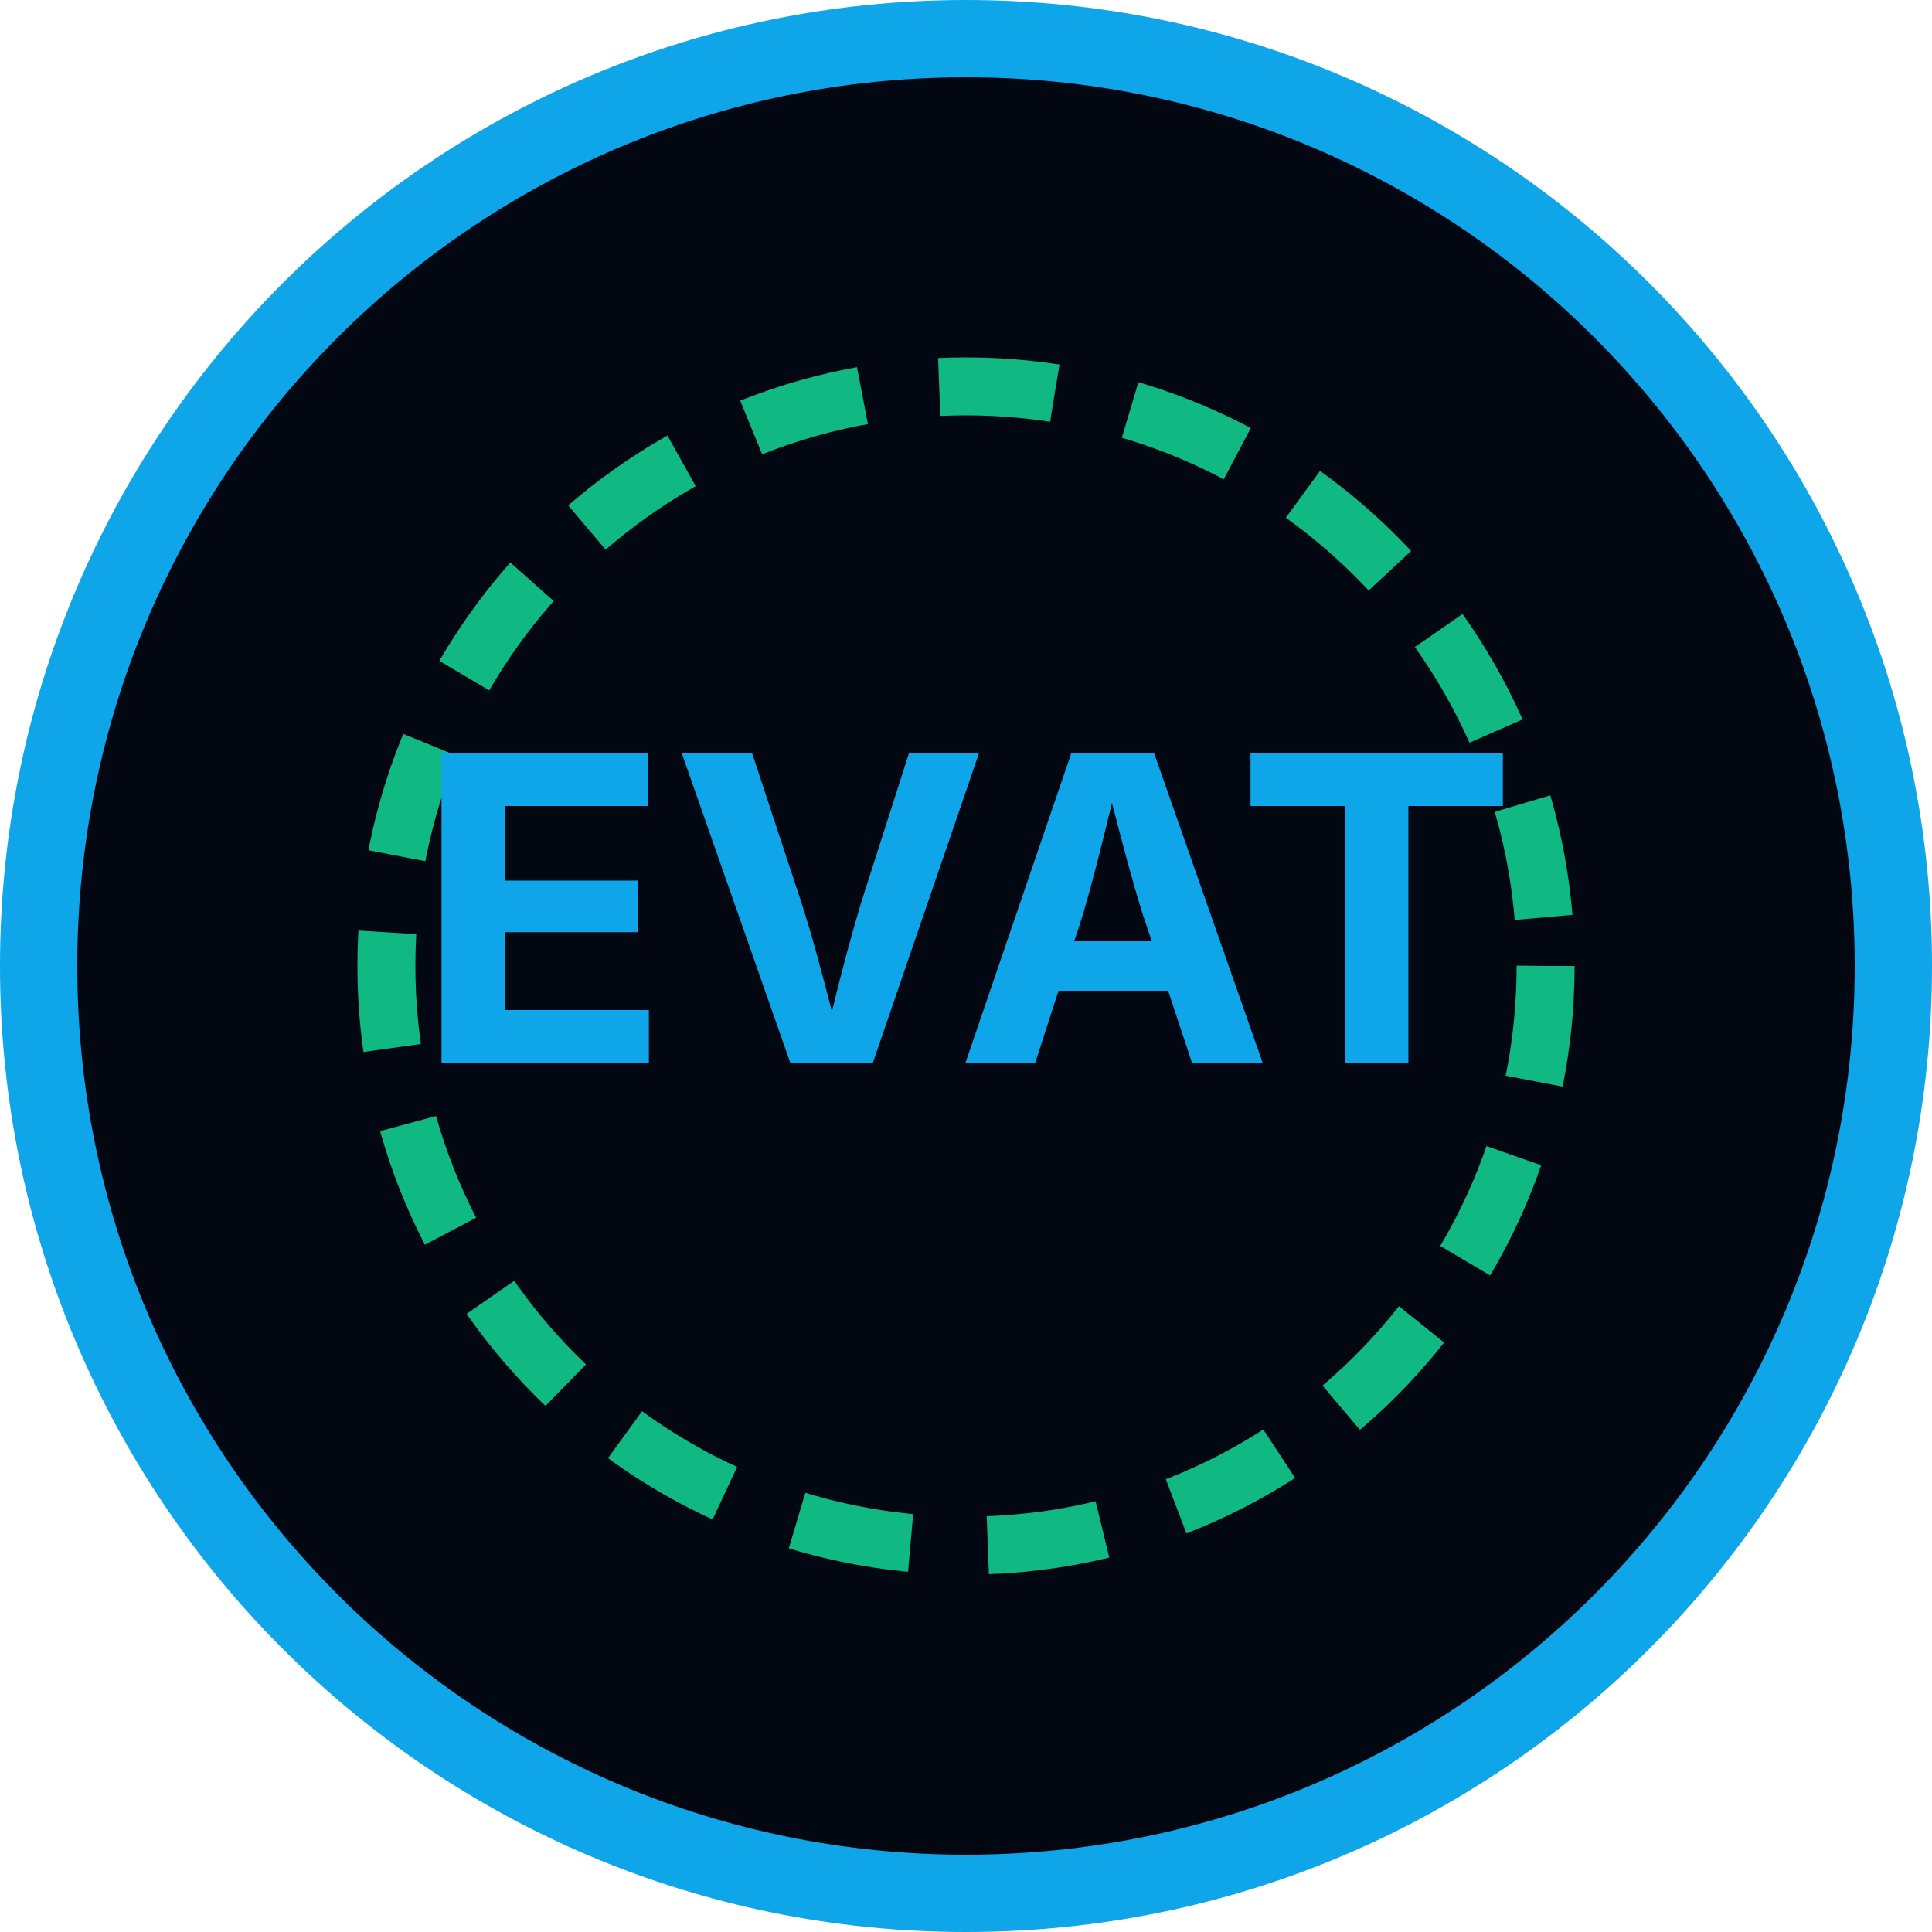
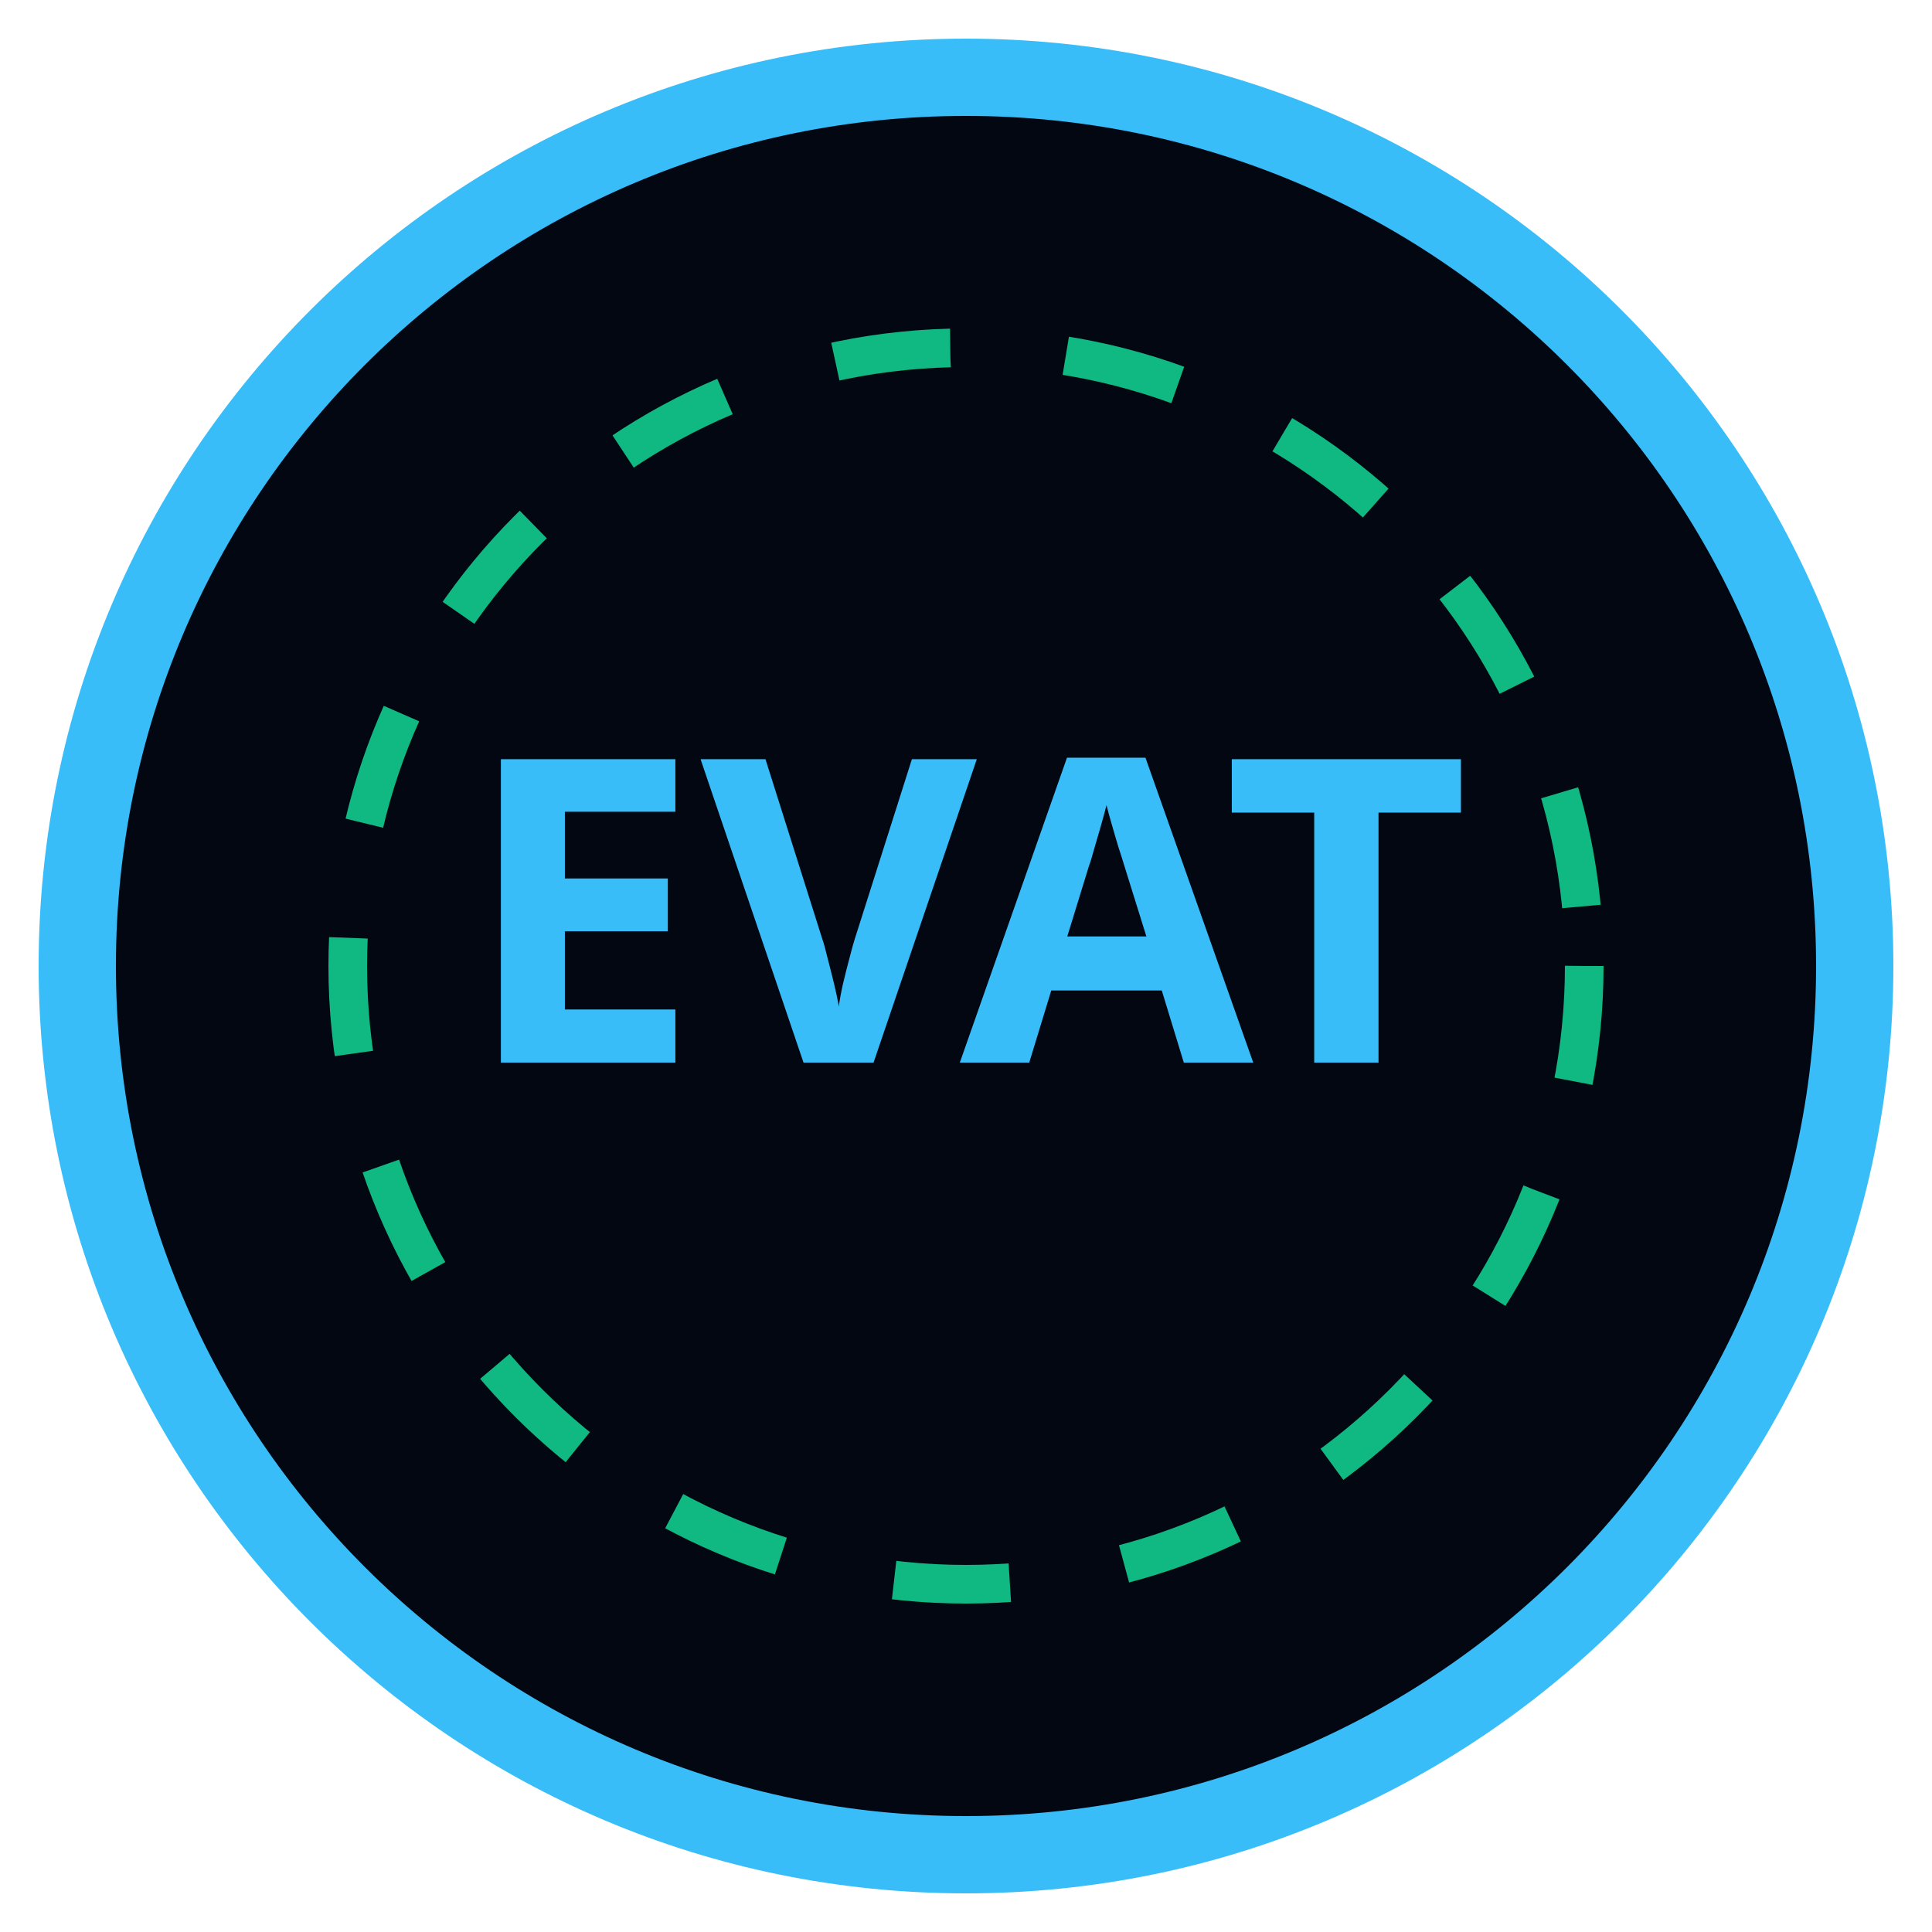
<svg xmlns="http://www.w3.org/2000/svg" viewBox="0 0 100 100" width="100" height="100">
-   <circle cx="50" cy="50" r="48" fill="#030712" stroke="#0ea5e9" stroke-width="4" />
-   <circle cx="50" cy="50" r="30" fill="none" stroke="#10b981" stroke-width="3" stroke-dasharray="6,4" />
-   <text x="50" y="55" font-family="system-ui, -apple-system, sans-serif" font-size="22" font-weight="bold" fill="#0ea5e9" text-anchor="middle">EVAT</text>
+   <circle cx="50" cy="50" r="46" fill="#030712" stroke="#38bdf8" stroke-width="4" />
+   <circle cx="50" cy="50" r="32" fill="none" stroke="#10b981" stroke-width="2" stroke-dasharray="6,6" />
+   <text x="50" y="55" font-size="22" font-weight="bold" fill="#38bdf8" text-anchor="middle" font-family="sans-serif">EVAT</text>
</svg>
